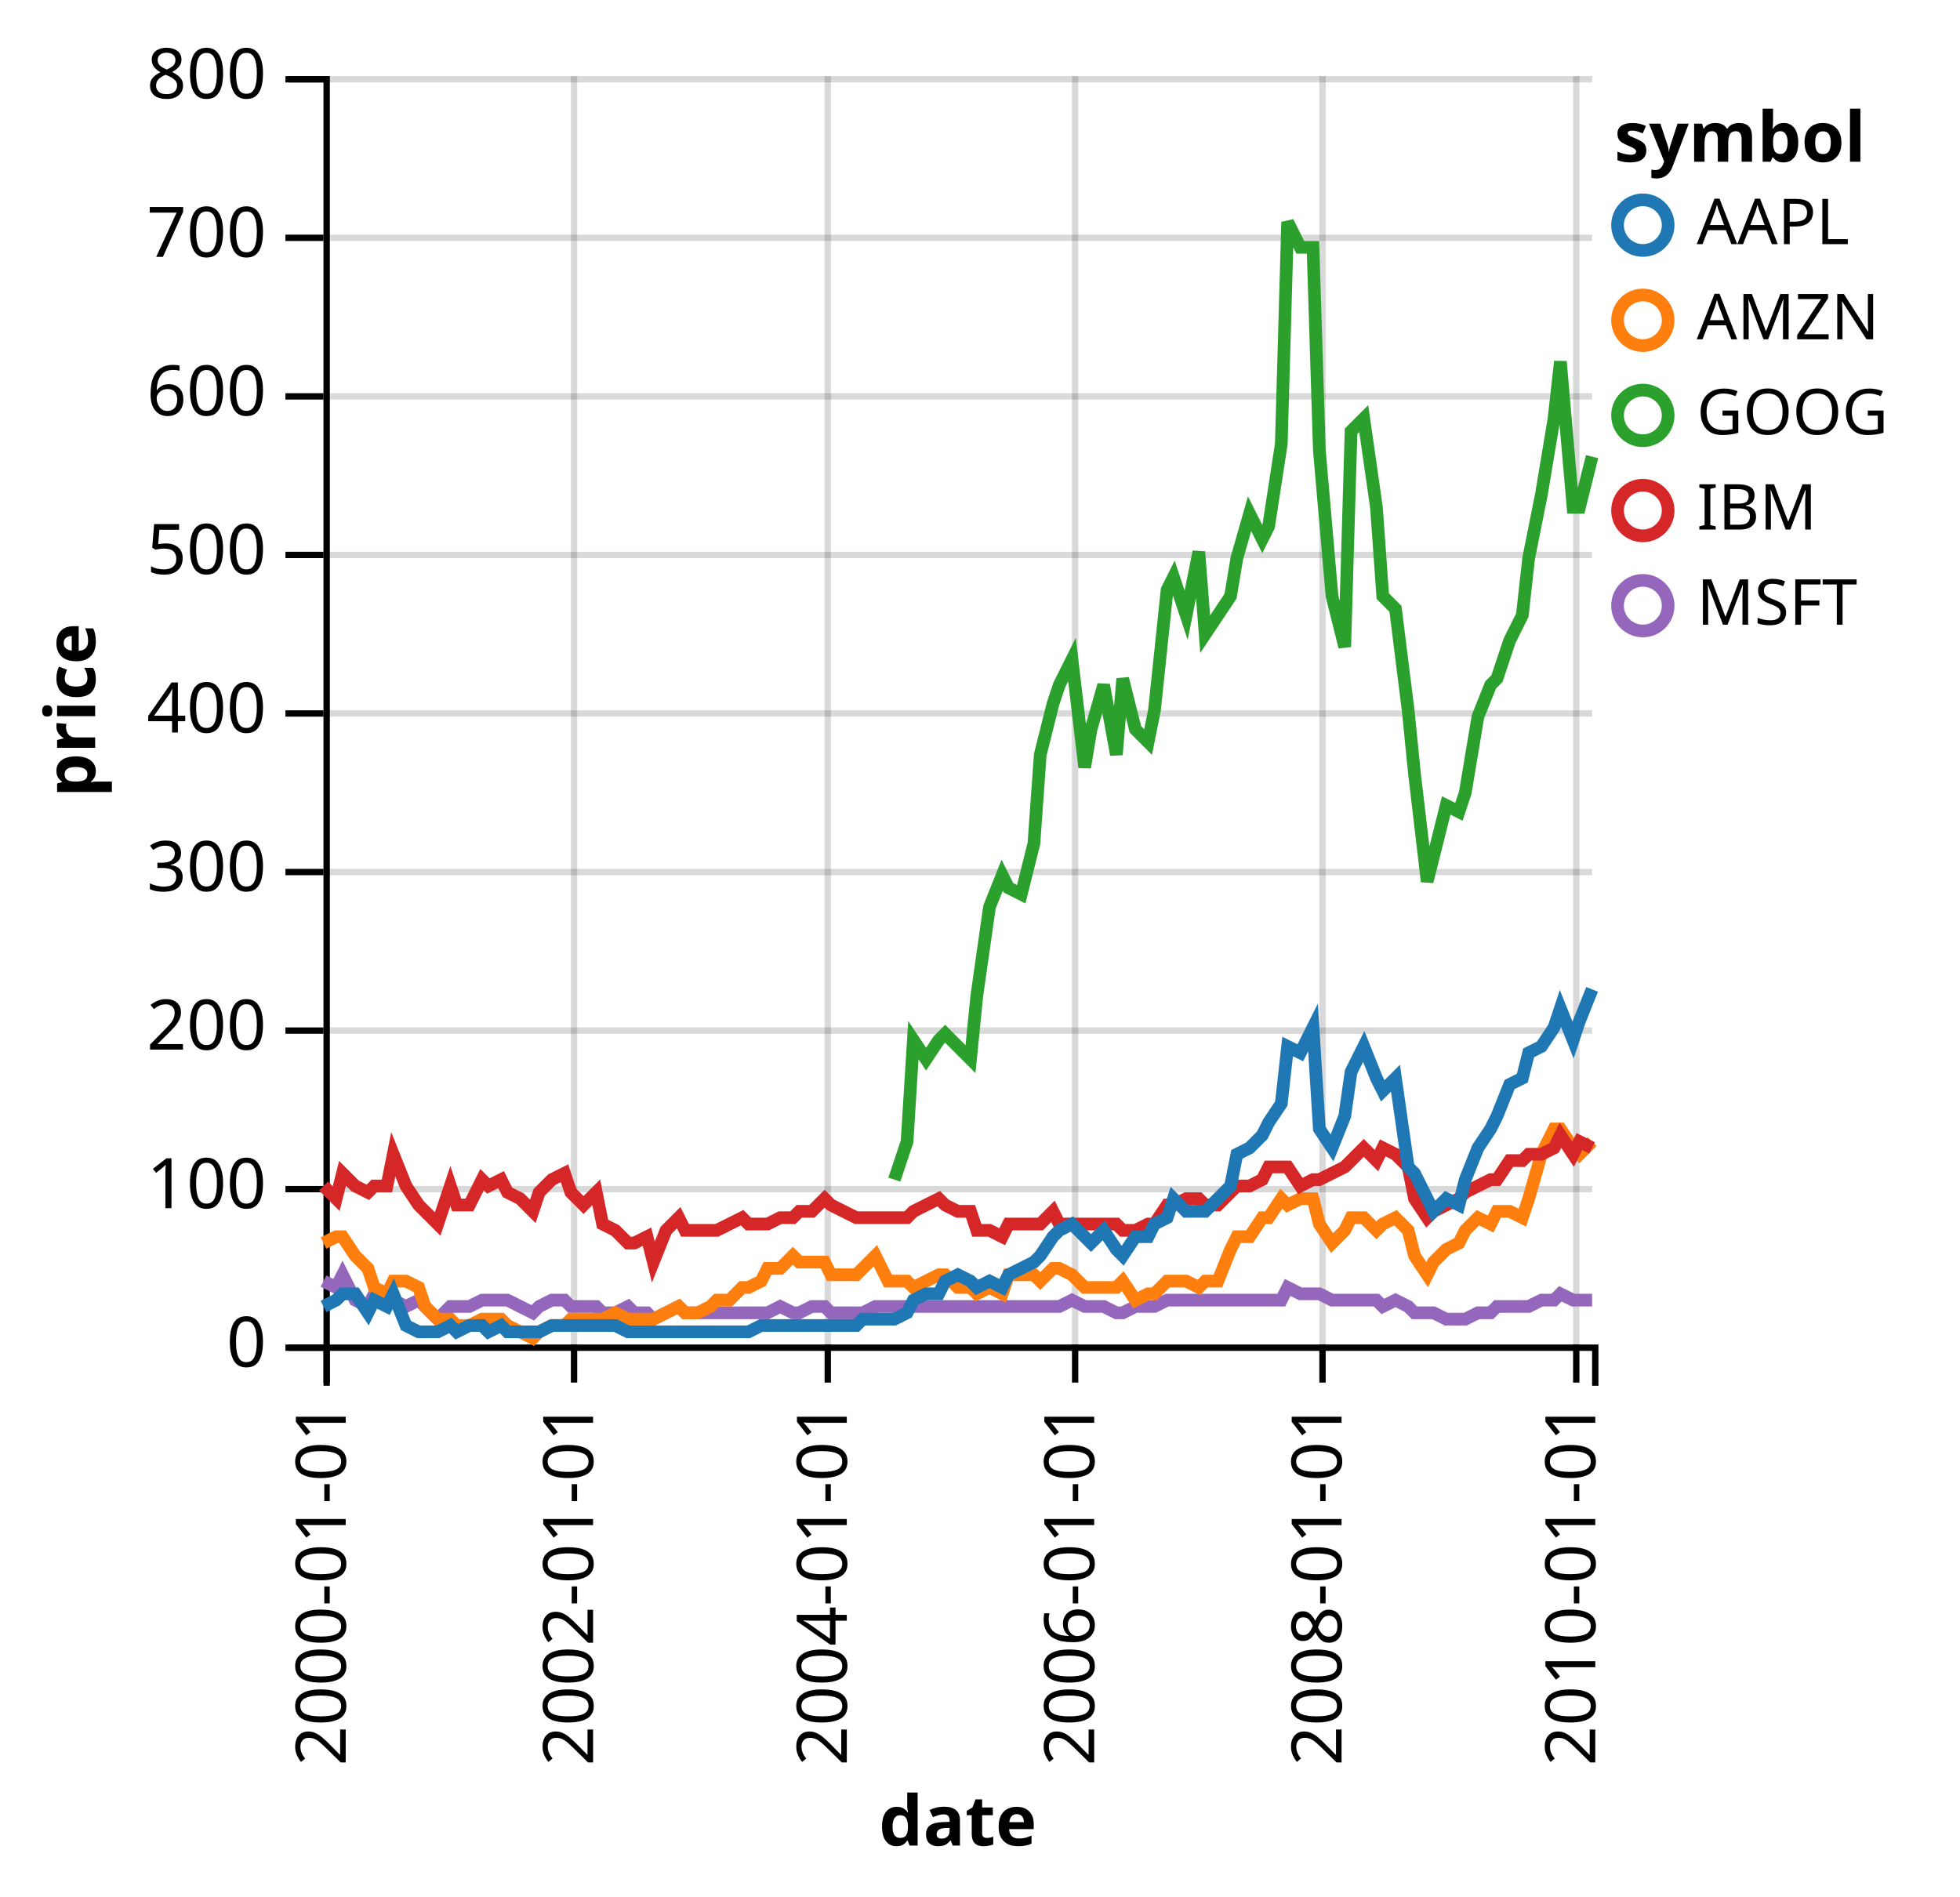
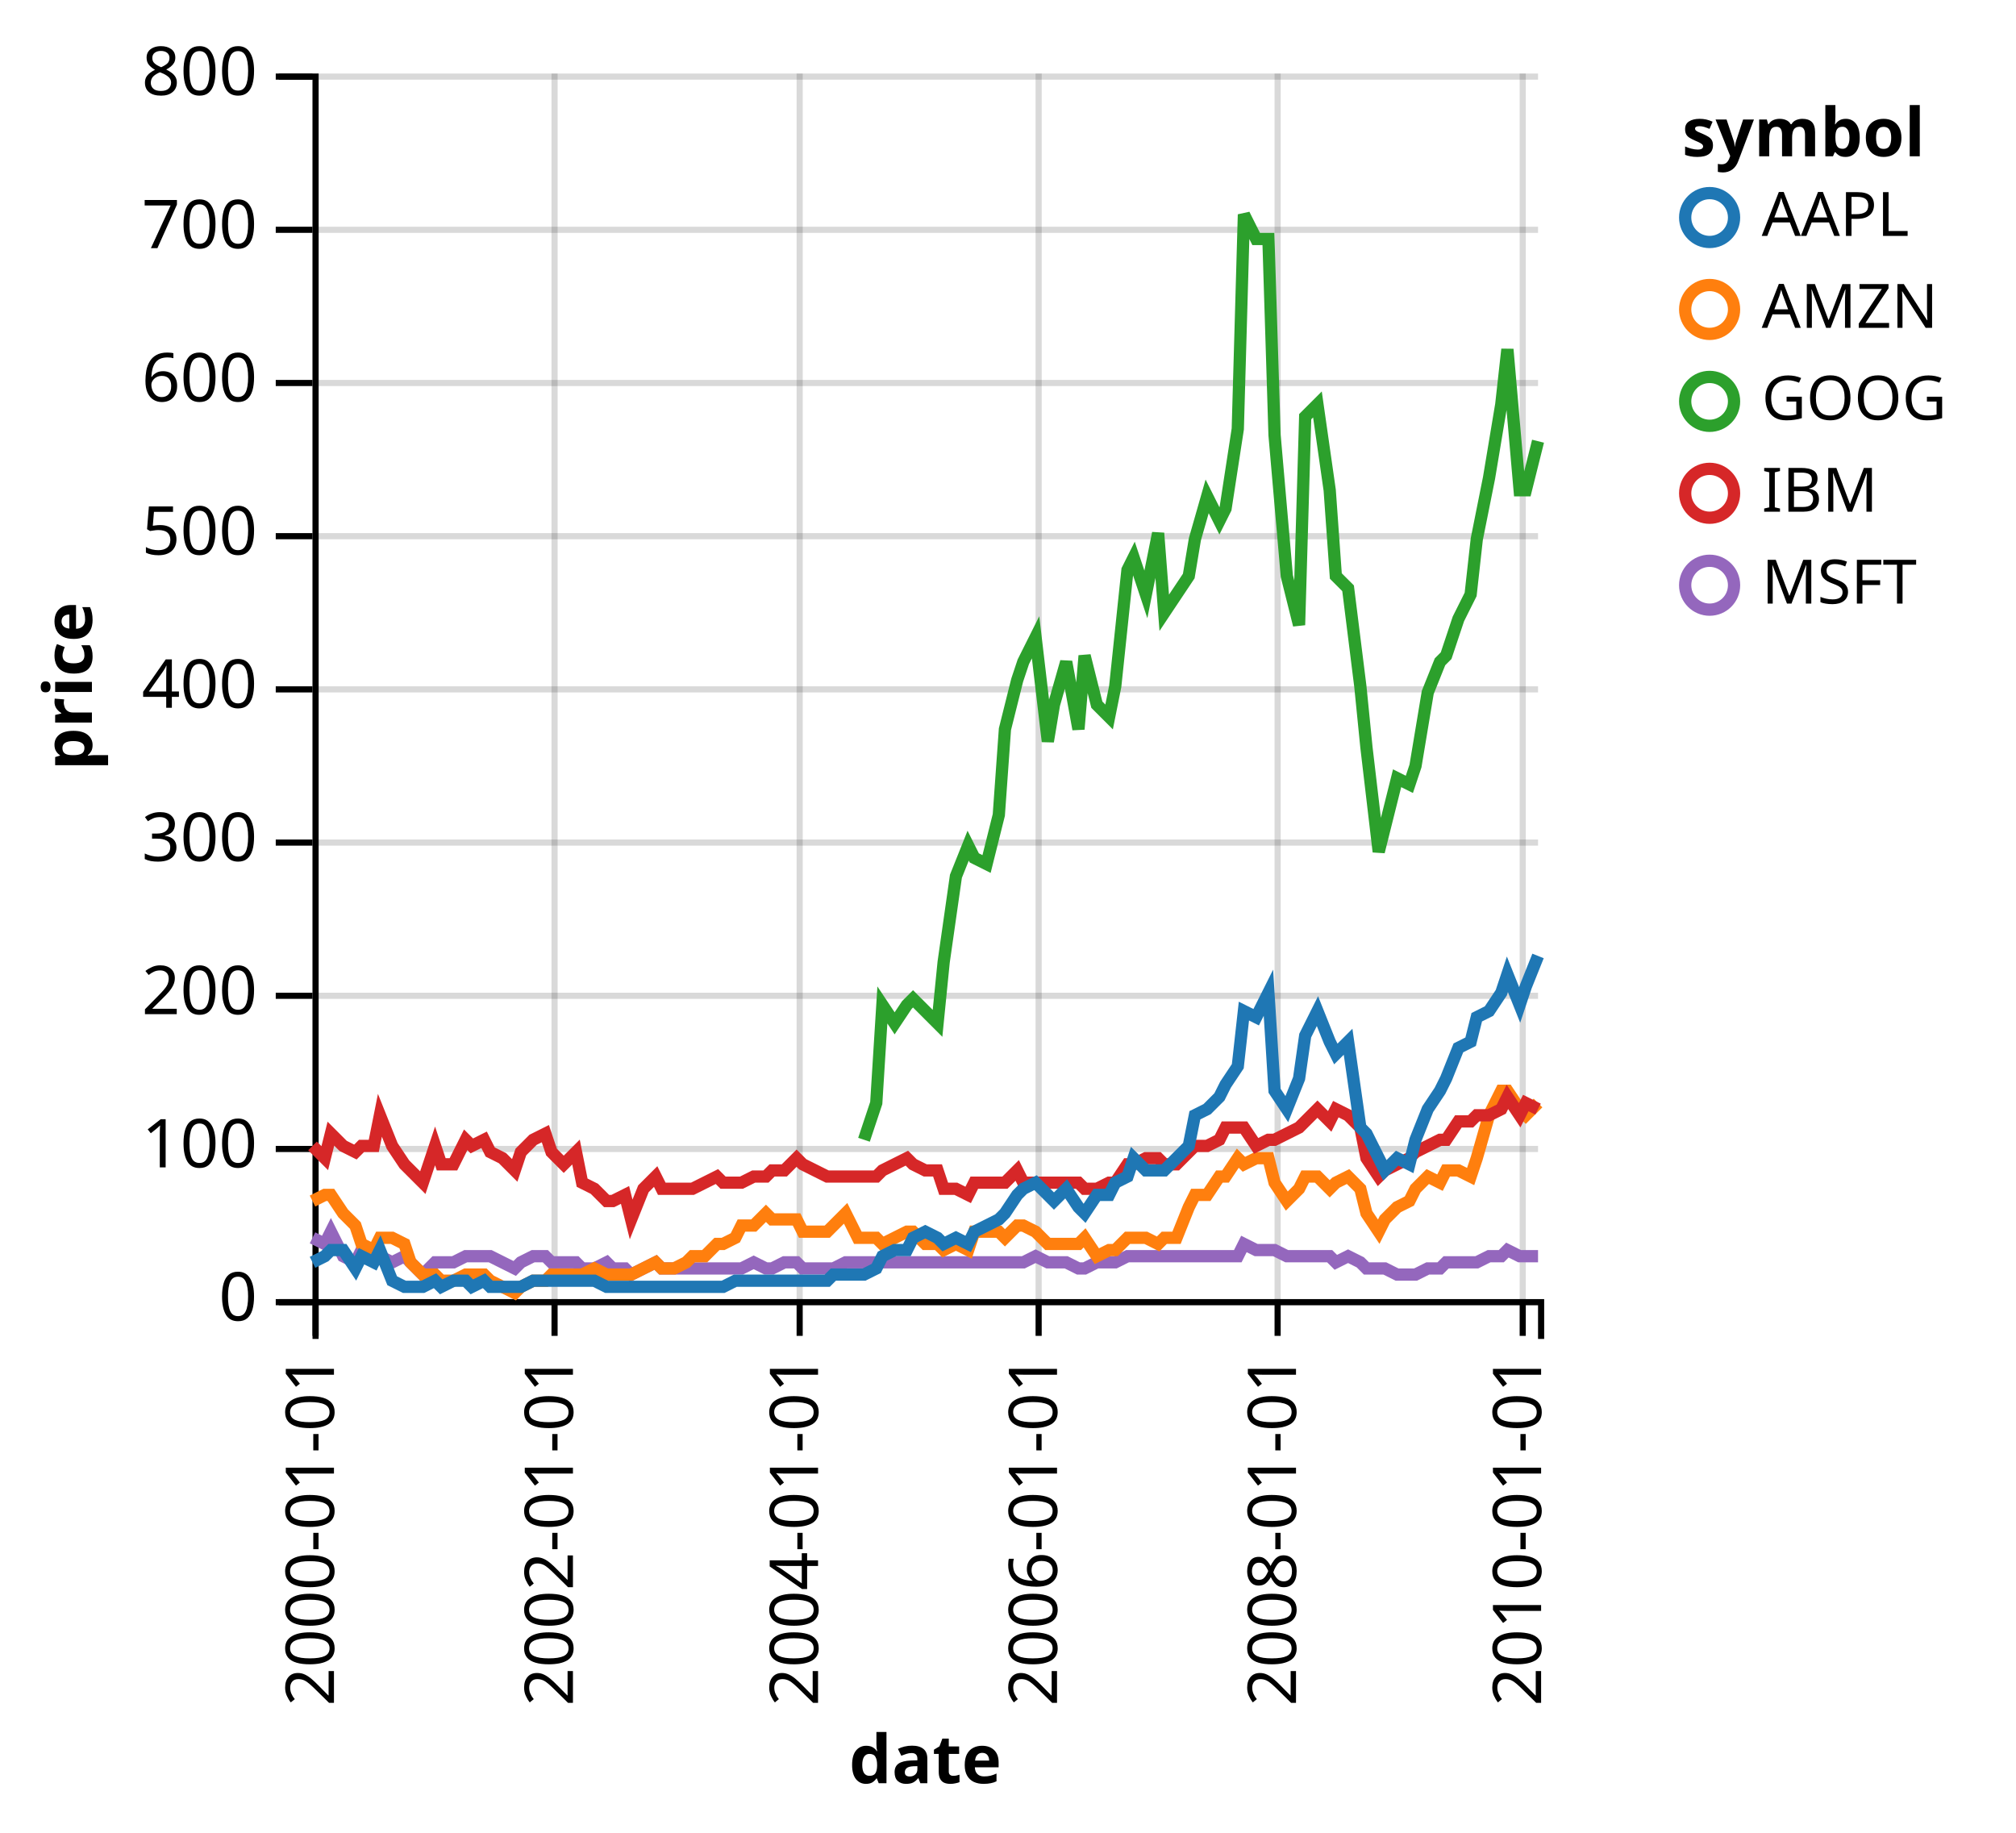
- <svg xmlns="http://www.w3.org/2000/svg" class="marks" width="309" height="299" version="1.1">
+ <svg xmlns="http://www.w3.org/2000/svg" class="marks" width="329" height="299" version="1.1">
  <g transform="translate(51,12)">
    <g class="mark-group">
      <g transform="translate(0,0)">
        <rect class="background" width="1" height="1" style="fill: none;" />
        <g class="mark-group root">
          <g transform="translate(0,0)">
            <rect class="background" width="200" height="200" style="fill: none;" />
            <g class="mark-group">
              <g transform="translate(0,200)">
                <rect class="background" width="0" height="0" style="pointer-events: none; fill: none;" />
                <g class="mark-rule" style="pointer-events: none;">
                  <line transform="translate(0.5,-200)" x2="0" y2="200" style="fill: none; stroke: #000; stroke-width: 1; stroke-opacity: 0.15; opacity: 1;" />
                  <line transform="translate(39.5,-200)" x2="0" y2="200" style="fill: none; stroke: #000; stroke-width: 1; stroke-opacity: 0.15; opacity: 1;" />
                  <line transform="translate(79.5,-200)" x2="0" y2="200" style="fill: none; stroke: #000; stroke-width: 1; stroke-opacity: 0.15; opacity: 1;" />
                  <line transform="translate(118.5,-200)" x2="0" y2="200" style="fill: none; stroke: #000; stroke-width: 1; stroke-opacity: 0.15; opacity: 1;" />
                  <line transform="translate(157.5,-200)" x2="0" y2="200" style="fill: none; stroke: #000; stroke-width: 1; stroke-opacity: 0.15; opacity: 1;" />
                  <line transform="translate(197.5,-200)" x2="0" y2="200" style="fill: none; stroke: #000; stroke-width: 1; stroke-opacity: 0.15; opacity: 1;" />
                </g>
                <g class="mark-rule" style="pointer-events: none;">
                  <line transform="translate(0.5,0)" x2="0" y2="6" style="fill: none; stroke: #000; stroke-width: 1; opacity: 1;" />
                  <line transform="translate(39.5,0)" x2="0" y2="6" style="fill: none; stroke: #000; stroke-width: 1; opacity: 1;" />
                  <line transform="translate(79.5,0)" x2="0" y2="6" style="fill: none; stroke: #000; stroke-width: 1; opacity: 1;" />
                  <line transform="translate(118.5,0)" x2="0" y2="6" style="fill: none; stroke: #000; stroke-width: 1; opacity: 1;" />
                  <line transform="translate(157.5,0)" x2="0" y2="6" style="fill: none; stroke: #000; stroke-width: 1; opacity: 1;" />
                  <line transform="translate(197.5,0)" x2="0" y2="6" style="fill: none; stroke: #000; stroke-width: 1; opacity: 1;" />
                </g>
                <g class="mark-rule" style="pointer-events: none;" />
                <g class="mark-text">
                  <text text-anchor="end" transform="translate(0.5,9) rotate(270) translate(0,3)" style="font: 11px sans-serif; fill: #000; opacity: 1;">2000-01-01</text>
                  <text text-anchor="end" transform="translate(39.5,9) rotate(270) translate(0,3)" style="font: 11px sans-serif; fill: #000; opacity: 1;">2002-01-01</text>
                  <text text-anchor="end" transform="translate(79.5,9) rotate(270) translate(0,3)" style="font: 11px sans-serif; fill: #000; opacity: 1;">2004-01-01</text>
                  <text text-anchor="end" transform="translate(118.5,9) rotate(270) translate(0,3)" style="font: 11px sans-serif; fill: #000; opacity: 1;">2006-01-01</text>
                  <text text-anchor="end" transform="translate(157.5,9) rotate(270) translate(0,3)" style="font: 11px sans-serif; fill: #000; opacity: 1;">2008-01-01</text>
                  <text text-anchor="end" transform="translate(197.5,9) rotate(270) translate(0,3)" style="font: 11px sans-serif; fill: #000; opacity: 1;">2010-01-01</text>
                </g>
                <g class="mark-path" style="pointer-events: none;">
                  <path transform="translate(0.5,0.5)" d="M0,6V0H200V6" style="fill: none; stroke: #000; stroke-width: 1;" />
                </g>
                <g class="mark-text">
                  <text text-anchor="middle" transform="translate(100,79)" style="font: bold 11px sans-serif; fill: #000;">date</text>
                </g>
              </g>
            </g>
            <g class="mark-group">
              <g transform="translate(0,0)">
                <rect class="background" width="0" height="0" style="pointer-events: none; fill: none;" />
                <g class="mark-rule" style="pointer-events: none;">
                  <line transform="translate(0,200.5)" x2="200" y2="0" style="fill: none; stroke: #000; stroke-width: 1; stroke-opacity: 0.15; opacity: 1;" />
                  <line transform="translate(0,175.5)" x2="200" y2="0" style="fill: none; stroke: #000; stroke-width: 1; stroke-opacity: 0.15; opacity: 1;" />
                  <line transform="translate(0,150.5)" x2="200" y2="0" style="fill: none; stroke: #000; stroke-width: 1; stroke-opacity: 0.15; opacity: 1;" />
                  <line transform="translate(0,125.5)" x2="200" y2="0" style="fill: none; stroke: #000; stroke-width: 1; stroke-opacity: 0.15; opacity: 1;" />
                  <line transform="translate(0,100.5)" x2="200" y2="0" style="fill: none; stroke: #000; stroke-width: 1; stroke-opacity: 0.15; opacity: 1;" />
                  <line transform="translate(0,75.5)" x2="200" y2="0" style="fill: none; stroke: #000; stroke-width: 1; stroke-opacity: 0.15; opacity: 1;" />
                  <line transform="translate(0,50.5)" x2="200" y2="0" style="fill: none; stroke: #000; stroke-width: 1; stroke-opacity: 0.15; opacity: 1;" />
                  <line transform="translate(0,25.5)" x2="200" y2="0" style="fill: none; stroke: #000; stroke-width: 1; stroke-opacity: 0.15; opacity: 1;" />
                  <line transform="translate(0,0.5)" x2="200" y2="0" style="fill: none; stroke: #000; stroke-width: 1; stroke-opacity: 0.15; opacity: 1;" />
                </g>
                <g class="mark-rule" style="pointer-events: none;">
                  <line transform="translate(-6,200.5)" x2="6" y2="0" style="fill: none; stroke: #000; stroke-width: 1; opacity: 1;" />
                  <line transform="translate(-6,175.5)" x2="6" y2="0" style="fill: none; stroke: #000; stroke-width: 1; opacity: 1;" />
                  <line transform="translate(-6,150.5)" x2="6" y2="0" style="fill: none; stroke: #000; stroke-width: 1; opacity: 1;" />
                  <line transform="translate(-6,125.5)" x2="6" y2="0" style="fill: none; stroke: #000; stroke-width: 1; opacity: 1;" />
                  <line transform="translate(-6,100.5)" x2="6" y2="0" style="fill: none; stroke: #000; stroke-width: 1; opacity: 1;" />
                  <line transform="translate(-6,75.5)" x2="6" y2="0" style="fill: none; stroke: #000; stroke-width: 1; opacity: 1;" />
                  <line transform="translate(-6,50.5)" x2="6" y2="0" style="fill: none; stroke: #000; stroke-width: 1; opacity: 1;" />
                  <line transform="translate(-6,25.5)" x2="6" y2="0" style="fill: none; stroke: #000; stroke-width: 1; opacity: 1;" />
                  <line transform="translate(-6,0.5)" x2="6" y2="0" style="fill: none; stroke: #000; stroke-width: 1; opacity: 1;" />
                </g>
                <g class="mark-rule" style="pointer-events: none;" />
                <g class="mark-text">
                  <text text-anchor="end" transform="translate(-9,203.5)" style="font: 11px sans-serif; fill: #000; opacity: 1;">0</text>
                  <text text-anchor="end" transform="translate(-9,178.5)" style="font: 11px sans-serif; fill: #000; opacity: 1;">100</text>
                  <text text-anchor="end" transform="translate(-9,153.5)" style="font: 11px sans-serif; fill: #000; opacity: 1;">200</text>
                  <text text-anchor="end" transform="translate(-9,128.5)" style="font: 11px sans-serif; fill: #000; opacity: 1;">300</text>
                  <text text-anchor="end" transform="translate(-9,103.5)" style="font: 11px sans-serif; fill: #000; opacity: 1;">400</text>
                  <text text-anchor="end" transform="translate(-9,78.5)" style="font: 11px sans-serif; fill: #000; opacity: 1;">500</text>
                  <text text-anchor="end" transform="translate(-9,53.5)" style="font: 11px sans-serif; fill: #000; opacity: 1;">600</text>
                  <text text-anchor="end" transform="translate(-9,28.5)" style="font: 11px sans-serif; fill: #000; opacity: 1;">700</text>
                  <text text-anchor="end" transform="translate(-9,3.5)" style="font: 11px sans-serif; fill: #000; opacity: 1;">800</text>
                </g>
                <g class="mark-path" style="pointer-events: none;">
                  <path transform="translate(0.5,0.5)" d="M-6,0H0V200H-6" style="fill: none; stroke: #000; stroke-width: 1;" />
                </g>
                <g class="mark-text">
                  <text text-anchor="middle" transform="translate(-39,100) rotate(-90) translate(0,3)" style="font: bold 11px sans-serif; fill: #000;">price</text>
                </g>
              </g>
            </g>
            <g class="mark-group pathgroup">
              <g transform="translate(0,0)">
                <rect class="background" width="200" height="200" style="fill: none;" />
                <g class="mark-line marks">
                  <path d="M200,193L198,193L197,193L195,192L194,193L192,193L190,194L189,194L187,194L185,194L184,195L182,195L180,196L179,196L177,196L175,195L174,195L172,195L171,194L169,193L167,194L166,193L164,193L162,193L161,193L159,193L157,192L156,192L154,192L152,191L151,193L149,193L148,193L146,193L144,193L143,193L141,193L139,193L138,193L136,193L134,193L133,193L131,194L130,194L128,194L126,195L125,195L123,194L121,194L120,194L118,193L116,194L115,194L113,194L112,194L110,194L108,194L107,194L105,194L103,194L102,194L100,194L98,194L97,194L95,194L93,194L92,194L90,194L89,194L87,194L85,195L84,195L82,195L80,195L79,194L77,194L75,195L74,195L72,194L70,195L69,195L67,195L66,195L64,195L62,195L61,195L59,195L57,195L56,194L54,195L52,196L51,195L49,195L48,194L46,195L44,195L43,194L41,194L39,194L38,193L36,193L34,194L33,195L31,194L29,193L28,193L26,193L25,193L23,194L21,194L20,194L18,196L16,194L15,193L13,194L11,193L10,193L8,192L7,194L5,193L3,189L2,191L0,190" style="fill: none; stroke: #9467bd; stroke-width: 2;" />
                </g>
              </g>
              <g transform="translate(0,0)">
                <rect class="background" width="200" height="200" style="fill: none;" />
                <g class="mark-line marks">
                  <path d="M200,168L198,170L197,169L195,166L194,166L192,170L190,177L189,180L187,179L185,179L184,181L182,180L180,182L179,184L177,185L175,187L174,189L172,186L171,182L169,180L167,181L166,182L164,180L162,180L161,182L159,184L157,181L156,177L154,177L152,178L151,177L149,180L148,180L146,183L144,183L143,185L141,190L139,190L138,191L136,190L134,190L133,190L131,192L130,192L128,193L126,190L125,191L123,191L121,191L120,191L118,189L116,188L115,188L113,190L112,189L110,189L108,189L107,192L105,191L103,192L102,191L100,191L98,189L97,189L95,190L93,191L92,190L90,190L89,190L87,186L85,188L84,189L82,189L80,189L79,187L77,187L75,187L74,186L72,188L70,188L69,190L67,191L66,191L64,193L62,193L61,194L59,195L57,195L56,194L54,195L52,196L51,196L49,196L48,196L46,195L44,196L43,196L41,196L39,196L38,197L36,197L34,198L33,199L31,198L29,197L28,196L26,196L25,196L23,197L21,197L20,196L18,196L16,194L15,191L13,190L11,190L10,192L8,191L7,188L5,186L3,183L2,183L0,184" style="fill: none; stroke: #ff7f0e; stroke-width: 2;" />
                </g>
              </g>
              <g transform="translate(0,0)">
                <rect class="background" width="200" height="200" style="fill: none;" />
                <g class="mark-line marks">
                  <path d="M200,169L198,168L197,170L195,167L194,169L192,170L190,170L189,171L187,171L185,174L184,174L182,175L180,176L179,177L177,178L175,179L174,180L172,177L171,172L169,170L167,169L166,171L164,169L162,171L161,172L159,173L157,174L156,174L154,175L152,172L151,172L149,172L148,174L146,175L144,175L143,176L141,178L139,178L138,177L136,177L134,178L133,178L131,181L130,181L128,182L126,182L125,181L123,181L121,181L120,181L118,181L116,181L115,179L113,181L112,181L110,181L108,181L107,183L105,182L103,182L102,179L100,179L98,178L97,177L95,178L93,179L92,180L90,180L89,180L87,180L85,180L84,180L82,179L80,178L79,177L77,179L75,179L74,180L72,180L70,181L69,181L67,181L66,180L64,181L62,182L61,182L59,182L57,182L56,180L54,182L52,187L51,183L49,184L48,184L46,182L44,181L43,176L41,178L39,176L38,173L36,174L34,176L33,179L31,177L29,176L28,174L26,175L25,174L23,178L21,178L20,175L18,181L16,179L15,178L13,175L11,170L10,175L8,175L7,176L5,175L3,173L2,177L0,175" style="fill: none; stroke: #d62728; stroke-width: 2;" />
                </g>
              </g>
              <g transform="translate(0,0)">
                <rect class="background" width="200" height="200" style="fill: none;" />
                <g class="mark-line marks">
                  <path d="M200,60L198,68L197,68L195,45L194,54L192,66L190,76L189,85L187,89L185,95L184,96L182,101L180,113L179,116L177,115L175,123L174,127L172,110L171,100L169,84L167,82L166,68L164,54L162,56L161,90L159,82L157,59L156,27L154,27L152,23L151,58L149,71L148,73L146,69L144,76L143,82L141,85L139,88L138,75L136,85L134,79L133,81L131,100L130,105L128,103L126,95L125,107L123,96L121,103L120,109L118,92L116,96L115,99L113,107L112,121L110,129L108,128L107,126L105,131L103,145L102,155L100,153L98,151L97,152L95,155L93,152L92,168L90,174" style="fill: none; stroke: #2ca02c; stroke-width: 2;" />
                </g>
              </g>
              <g transform="translate(0,0)">
                <rect class="background" width="200" height="200" style="fill: none;" />
                <g class="mark-line marks">
                  <path d="M200,144L198,149L197,152L195,147L194,150L192,153L190,154L189,158L187,159L185,164L184,166L182,169L180,174L179,178L177,177L175,179L174,177L172,173L171,172L169,158L167,160L166,158L164,153L162,157L161,164L159,169L157,166L156,150L154,154L152,153L151,162L149,165L148,167L146,169L144,170L143,175L141,177L139,179L138,179L136,179L134,177L133,180L131,181L130,183L128,183L126,186L125,185L123,182L121,184L120,183L118,181L116,182L115,183L113,186L112,187L110,188L108,189L107,191L105,190L103,191L102,190L100,189L98,190L97,192L95,192L93,193L92,195L90,196L89,196L87,196L85,196L84,197L82,197L80,197L79,197L77,197L75,197L74,197L72,197L70,197L69,197L67,198L66,198L64,198L62,198L61,198L59,198L57,198L56,198L54,198L52,198L51,198L49,198L48,198L46,197L44,197L43,197L41,197L39,197L38,197L36,197L34,198L33,198L31,198L29,198L28,197L26,198L25,197L23,197L21,198L20,197L18,198L16,198L15,198L13,197L11,192L10,194L8,193L7,195L5,192L3,192L2,193L0,194" style="fill: none; stroke: #1f77b4; stroke-width: 2;" />
                </g>
              </g>
            </g>
            <g class="mark-group">
-               <g transform="translate(200.5,0.5)">
+               <g transform="translate(220.5,0.5)">
                <rect class="background" width="52" height="92" style="pointer-events: none; fill: none;" />
                <g class="mark-text" style="pointer-events: none;">
                  <text text-anchor="start" transform="translate(3,13)" style="font: bold 11px sans-serif; fill: #000; opacity: 1;">symbol</text>
                </g>
                <g class="mark-symbol" style="pointer-events: none;">
                  <path transform="translate(7.5,23)" d="M0,3.989A3.989,3.989 0 1,1 0,-3.989A3.989,3.989 0 1,1 0,3.989Z" style="fill: none; stroke: #1f77b4; stroke-width: 2; opacity: 1;" />
                  <path transform="translate(7.5,38)" d="M0,3.989A3.989,3.989 0 1,1 0,-3.989A3.989,3.989 0 1,1 0,3.989Z" style="fill: none; stroke: #ff7f0e; stroke-width: 2; opacity: 1;" />
                  <path transform="translate(7.5,53)" d="M0,3.989A3.989,3.989 0 1,1 0,-3.989A3.989,3.989 0 1,1 0,3.989Z" style="fill: none; stroke: #2ca02c; stroke-width: 2; opacity: 1;" />
                  <path transform="translate(7.5,68)" d="M0,3.989A3.989,3.989 0 1,1 0,-3.989A3.989,3.989 0 1,1 0,3.989Z" style="fill: none; stroke: #d62728; stroke-width: 2; opacity: 1;" />
                  <path transform="translate(7.5,83)" d="M0,3.989A3.989,3.989 0 1,1 0,-3.989A3.989,3.989 0 1,1 0,3.989Z" style="fill: none; stroke: #9467bd; stroke-width: 2; opacity: 1;" />
                </g>
                <g class="mark-text" style="pointer-events: none;">
                  <text text-anchor="start" transform="translate(16,26)" style="font: 10px sans-serif; fill: #000; opacity: 1;">AAPL</text>
                  <text text-anchor="start" transform="translate(16,41)" style="font: 10px sans-serif; fill: #000; opacity: 1;">AMZN</text>
                  <text text-anchor="start" transform="translate(16,56)" style="font: 10px sans-serif; fill: #000; opacity: 1;">GOOG</text>
                  <text text-anchor="start" transform="translate(16,71)" style="font: 10px sans-serif; fill: #000; opacity: 1;">IBM</text>
                  <text text-anchor="start" transform="translate(16,86)" style="font: 10px sans-serif; fill: #000; opacity: 1;">MSFT</text>
                </g>
              </g>
            </g>
          </g>
        </g>
      </g>
    </g>
  </g>
</svg>
